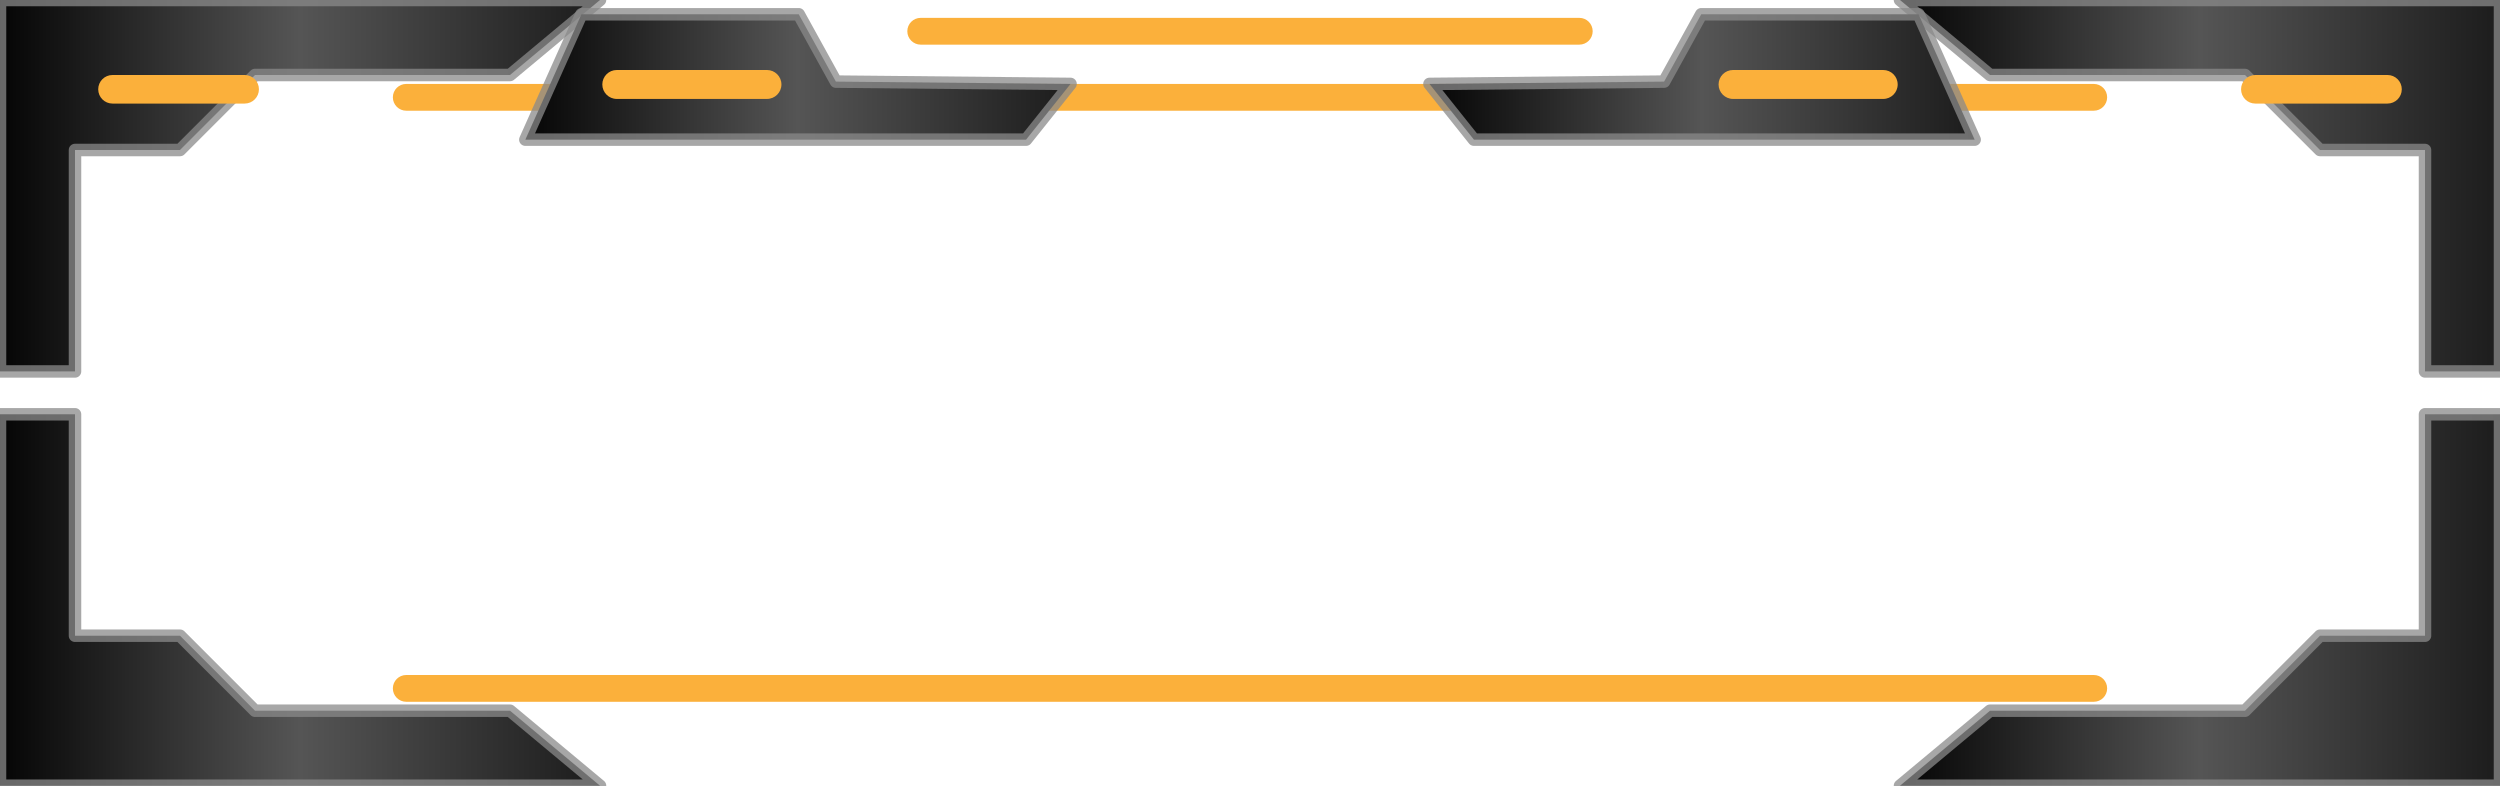
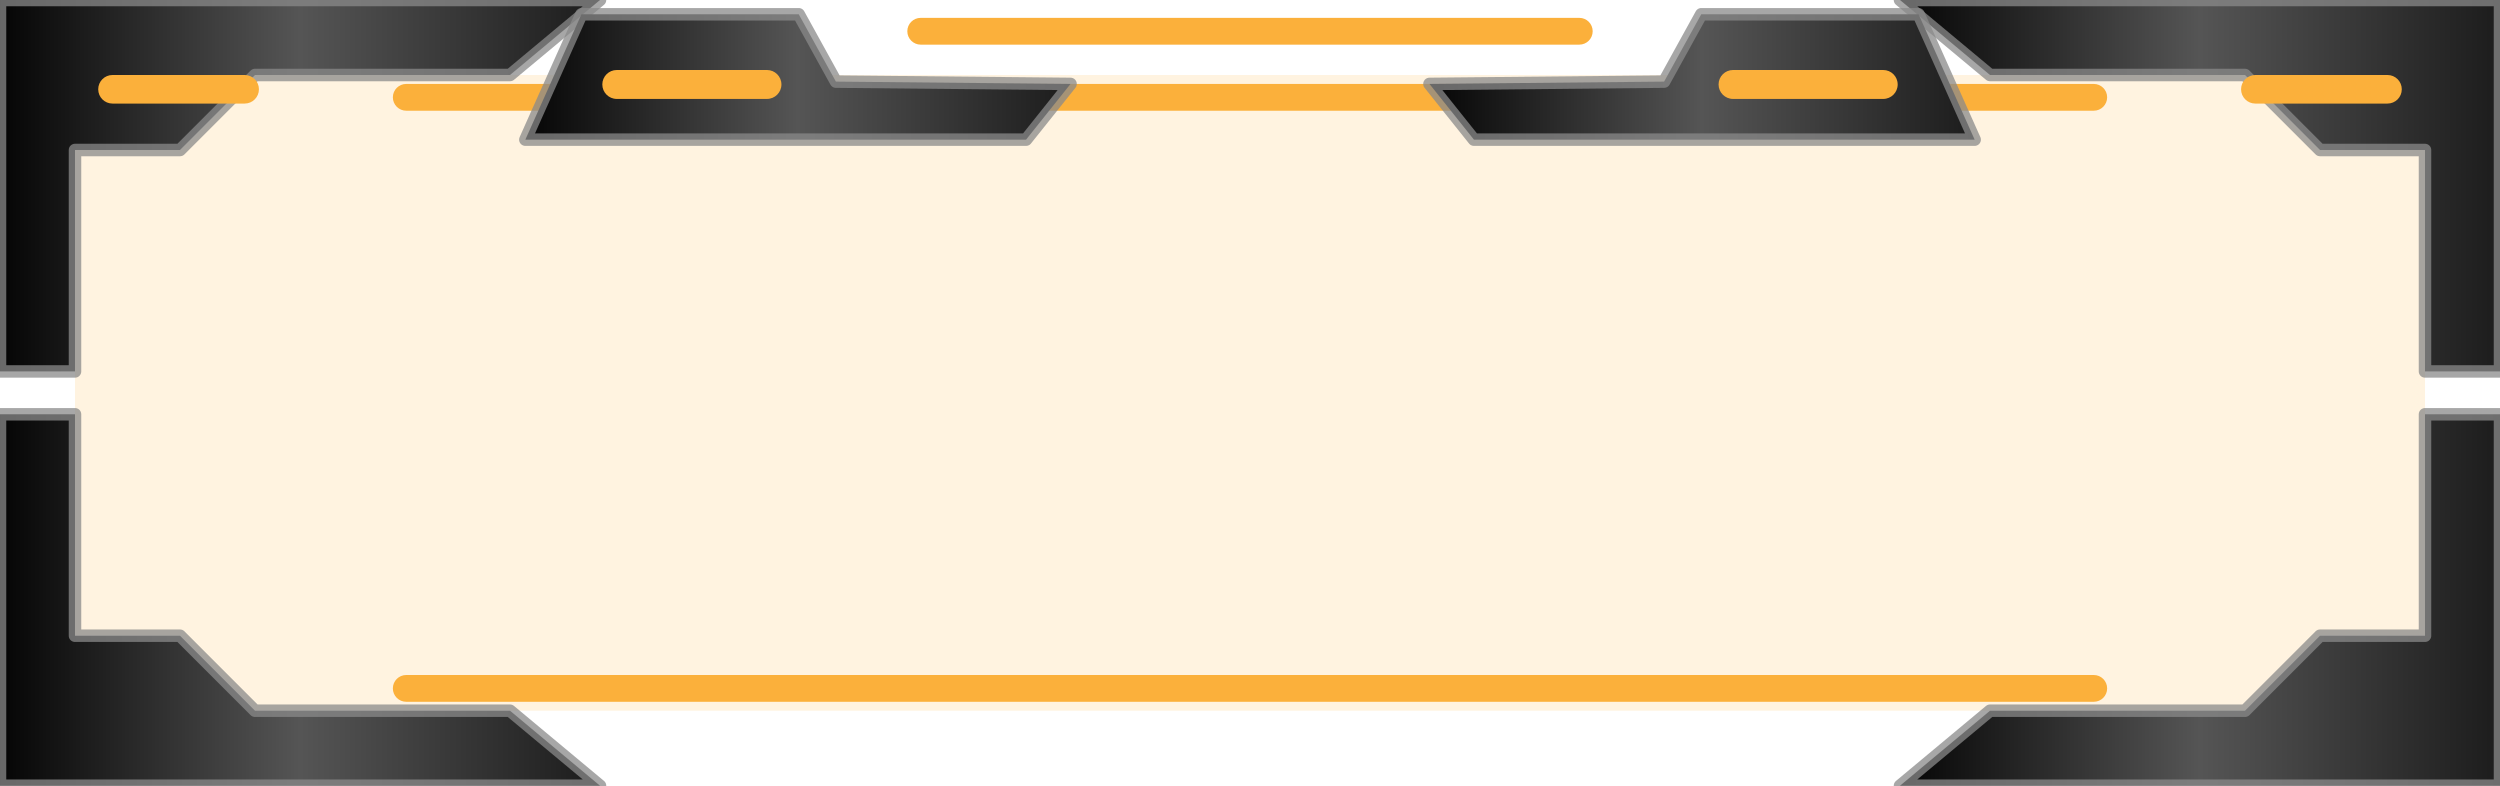
<svg xmlns="http://www.w3.org/2000/svg" width="140" height="44" viewBox="0 0 140 44" preserveAspectRatio="none">
  <defs>
    <linearGradient id="m" x1="0" x2="1" y1="0" y2="0">
      <stop offset="0" stop-color="#050505" />
      <stop offset=".5" stop-color="#555" />
      <stop offset="1" stop-color="#1c1c1c" />
    </linearGradient>
  </defs>
+   <path d="M4.2 20.8 L4.2 8.4 L10.08 8.4 L14.28 4.2 L28.56 4.2 L111.44 4.2 L125.72 4.2 L129.92 8.4 L135.8 8.4 L135.8 20.8 L135.8 23.2 L135.8 35.6 L129.92 35.6 L125.72 39.8 L111.44 39.8 L28.56 39.8 L14.28 39.8 L10.08 35.6 L4.2 35.6 L4.2 23.2Z" fill="#FBB03B" fill-opacity=".16" />
  <rect x="22" y="4.7" width="96" height="1.5" rx="0.75" fill="#FBB03B" />
  <rect x="22" y="37.8" width="96" height="1.5" rx="0.75" fill="#FBB03B" />
  <rect x="50.81" y="1" width="38.38" height="1.5" rx="0.75" fill="#FBB03B" />
  <path d="M0 0 L33.6 0 L28.56 4.2 L14.28 4.2 L10.08 8.4 L4.2 8.4 L4.2 20.8 L0 20.8Z" fill="url(#m)" fill-rule="evenodd" stroke="#8a8a8a" stroke-opacity=".75" stroke-width="0.7" stroke-linejoin="round" />
  <path d="M0 44 L33.6 44 L28.56 39.8 L14.28 39.8 L10.08 35.6 L4.2 35.6 L4.2 23.2 L0 23.2Z" fill="url(#m)" fill-rule="evenodd" stroke="#8a8a8a" stroke-opacity=".75" stroke-width="0.7" stroke-linejoin="round" />
  <path d="M140 0 L106.4 0 L111.44 4.2 L125.72 4.2 L129.92 8.4 L135.8 8.4 L135.8 20.8 L140 20.8Z" fill="url(#m)" fill-rule="evenodd" stroke="#8a8a8a" stroke-opacity=".75" stroke-width="0.7" stroke-linejoin="round" />
  <path d="M140 44 L106.4 44 L111.44 39.8 L125.72 39.8 L129.92 35.6 L135.8 35.6 L135.8 23.2 L140 23.2Z" fill="url(#m)" fill-rule="evenodd" stroke="#8a8a8a" stroke-opacity=".75" stroke-width="0.7" stroke-linejoin="round" />
  <rect x="5.5" y="4.2" width="9" height="1.6" rx="0.8" fill="#FBB03B" />
  <rect x="125.5" y="4.2" width="9" height="1.6" rx="0.8" fill="#FBB03B" />
  <path d="M29.42 7.82 L32.56 0.8 L44.73 0.8 L46.81 4.57 L59.95 4.7 L57.46 7.82Z" fill="url(#m)" stroke="#8a8a8a" stroke-opacity=".75" stroke-width="0.7" stroke-linejoin="round" />
  <rect x="33.73" y="3.92" width="10.03" height="1.62" rx="0.81" fill="#FBB03B" />
  <path d="M110.58 7.82 L107.44 0.8 L95.27 0.8 L93.19 4.57 L80.05 4.7 L82.54 7.82Z" fill="url(#m)" stroke="#8a8a8a" stroke-opacity=".75" stroke-width="0.7" stroke-linejoin="round" />
  <rect x="96.24" y="3.92" width="10.03" height="1.62" rx="0.81" fill="#FBB03B" />
</svg>
